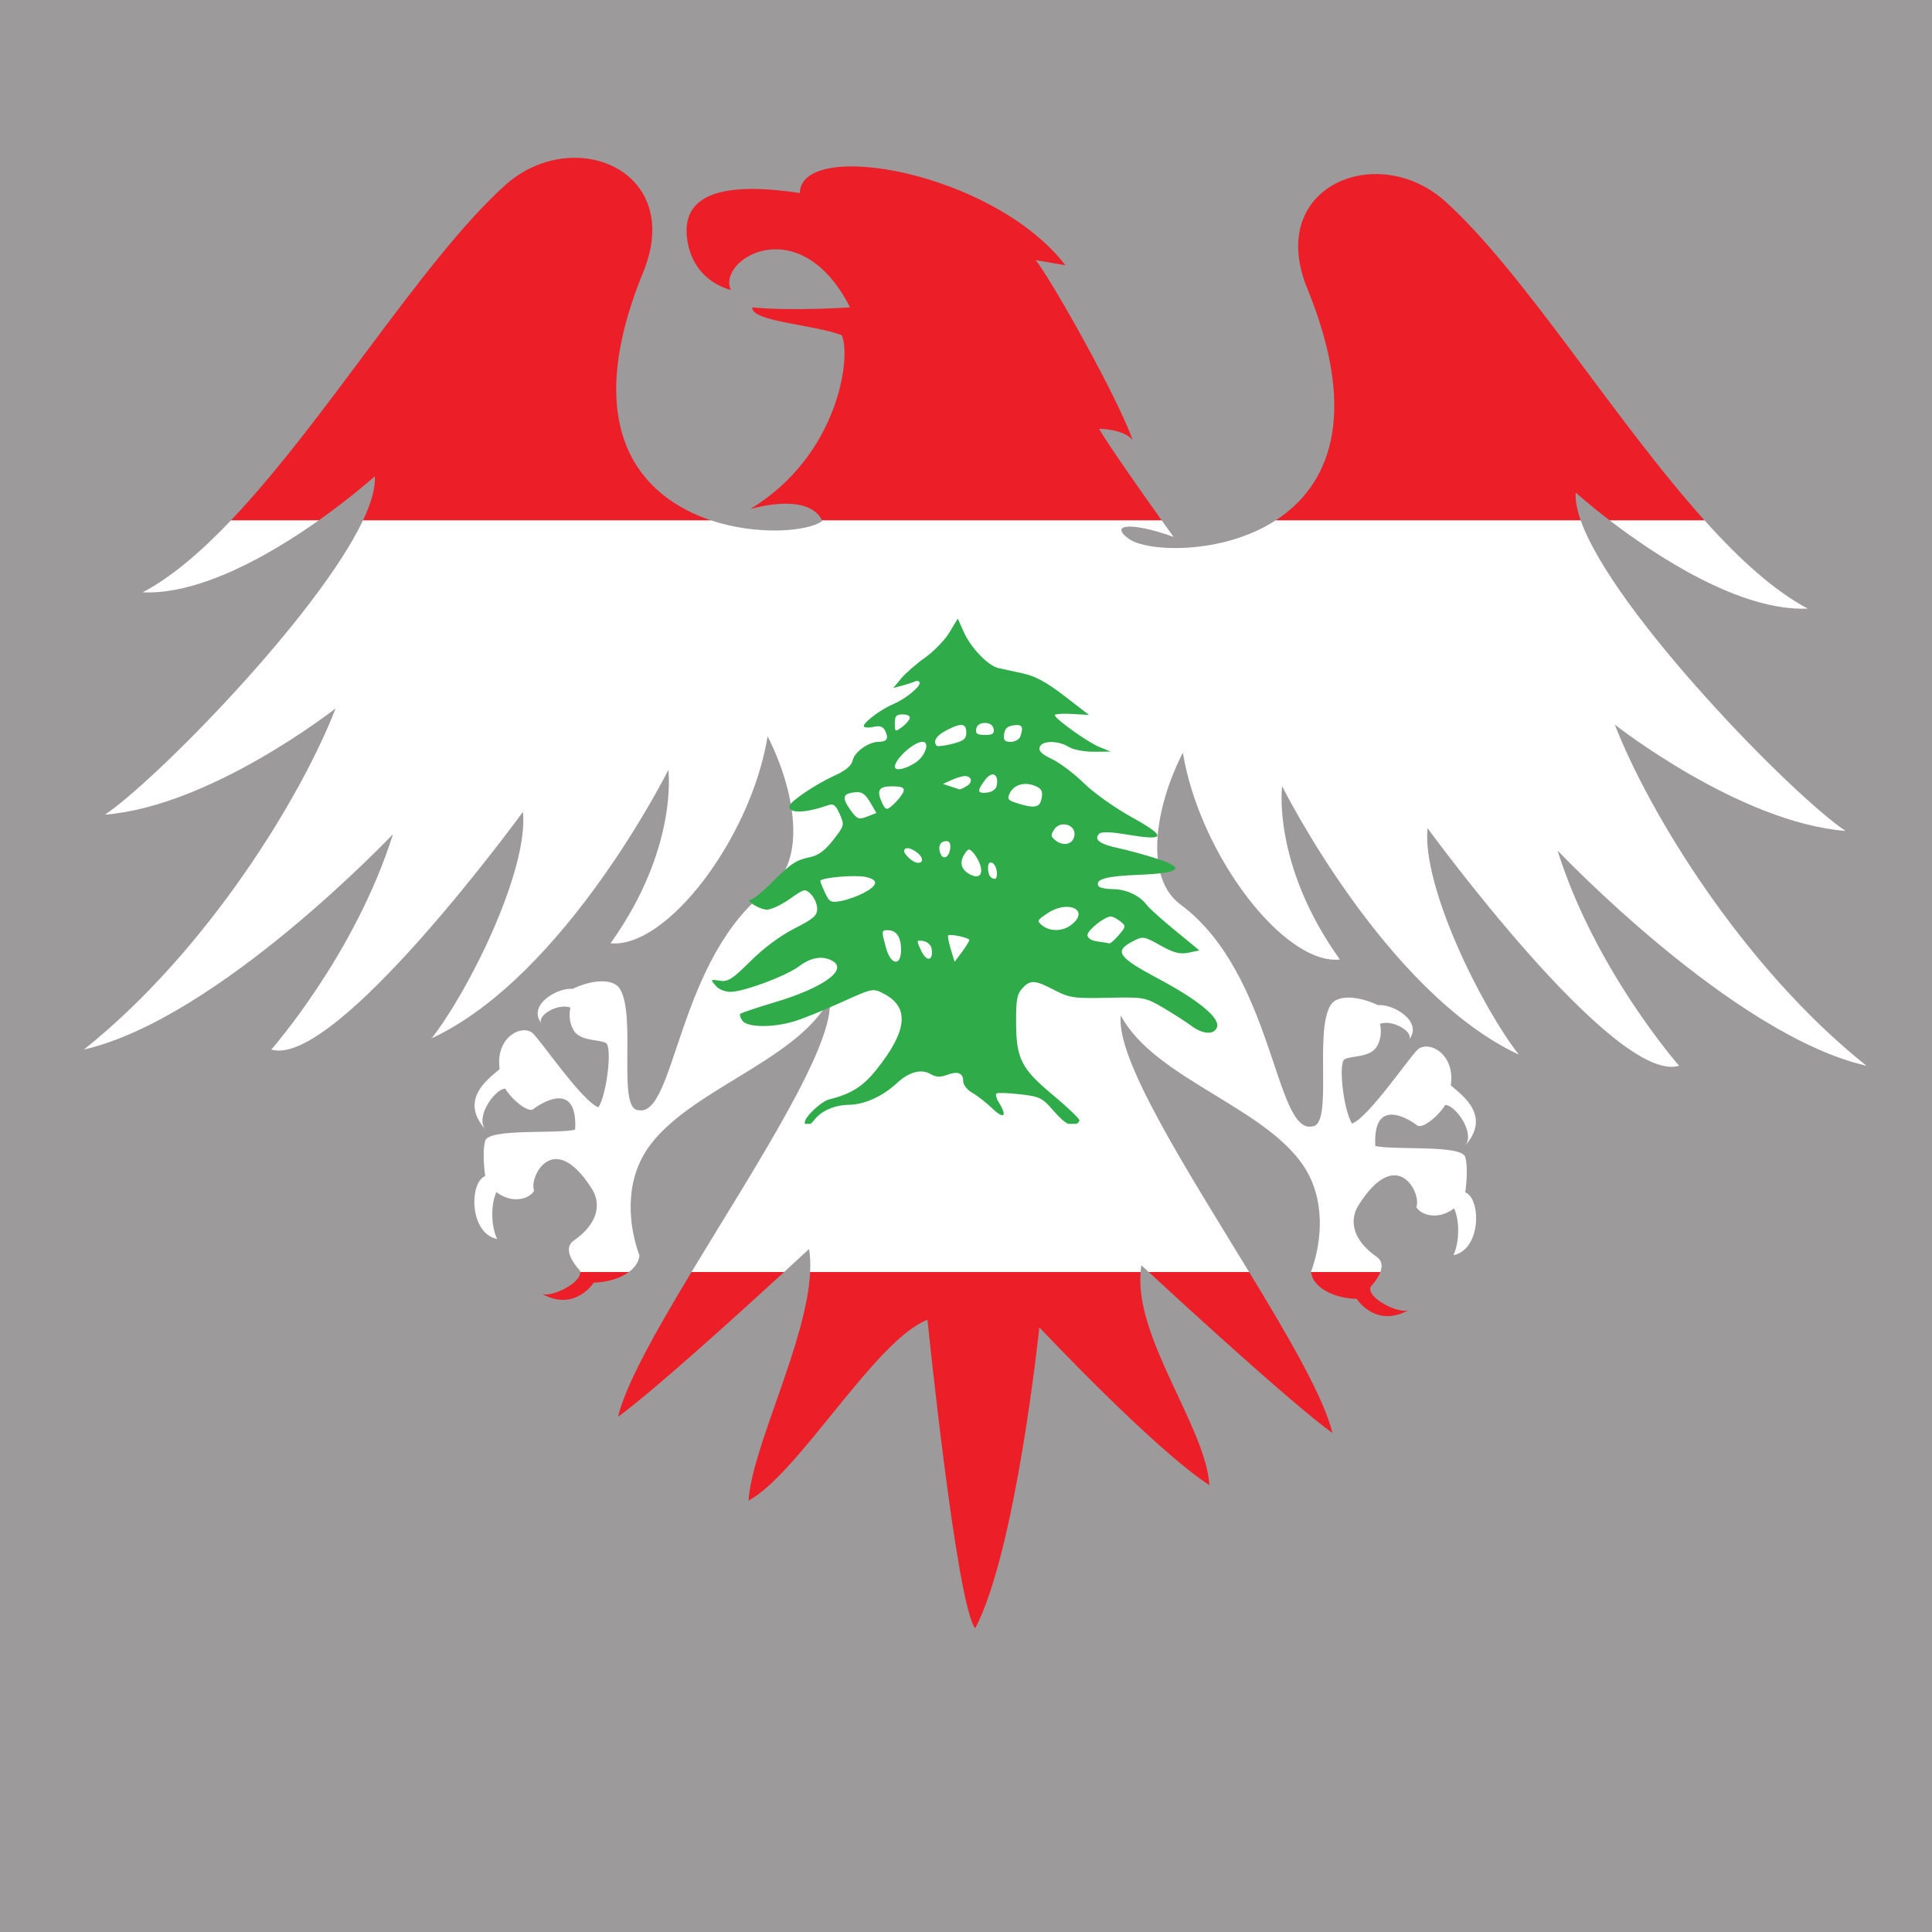
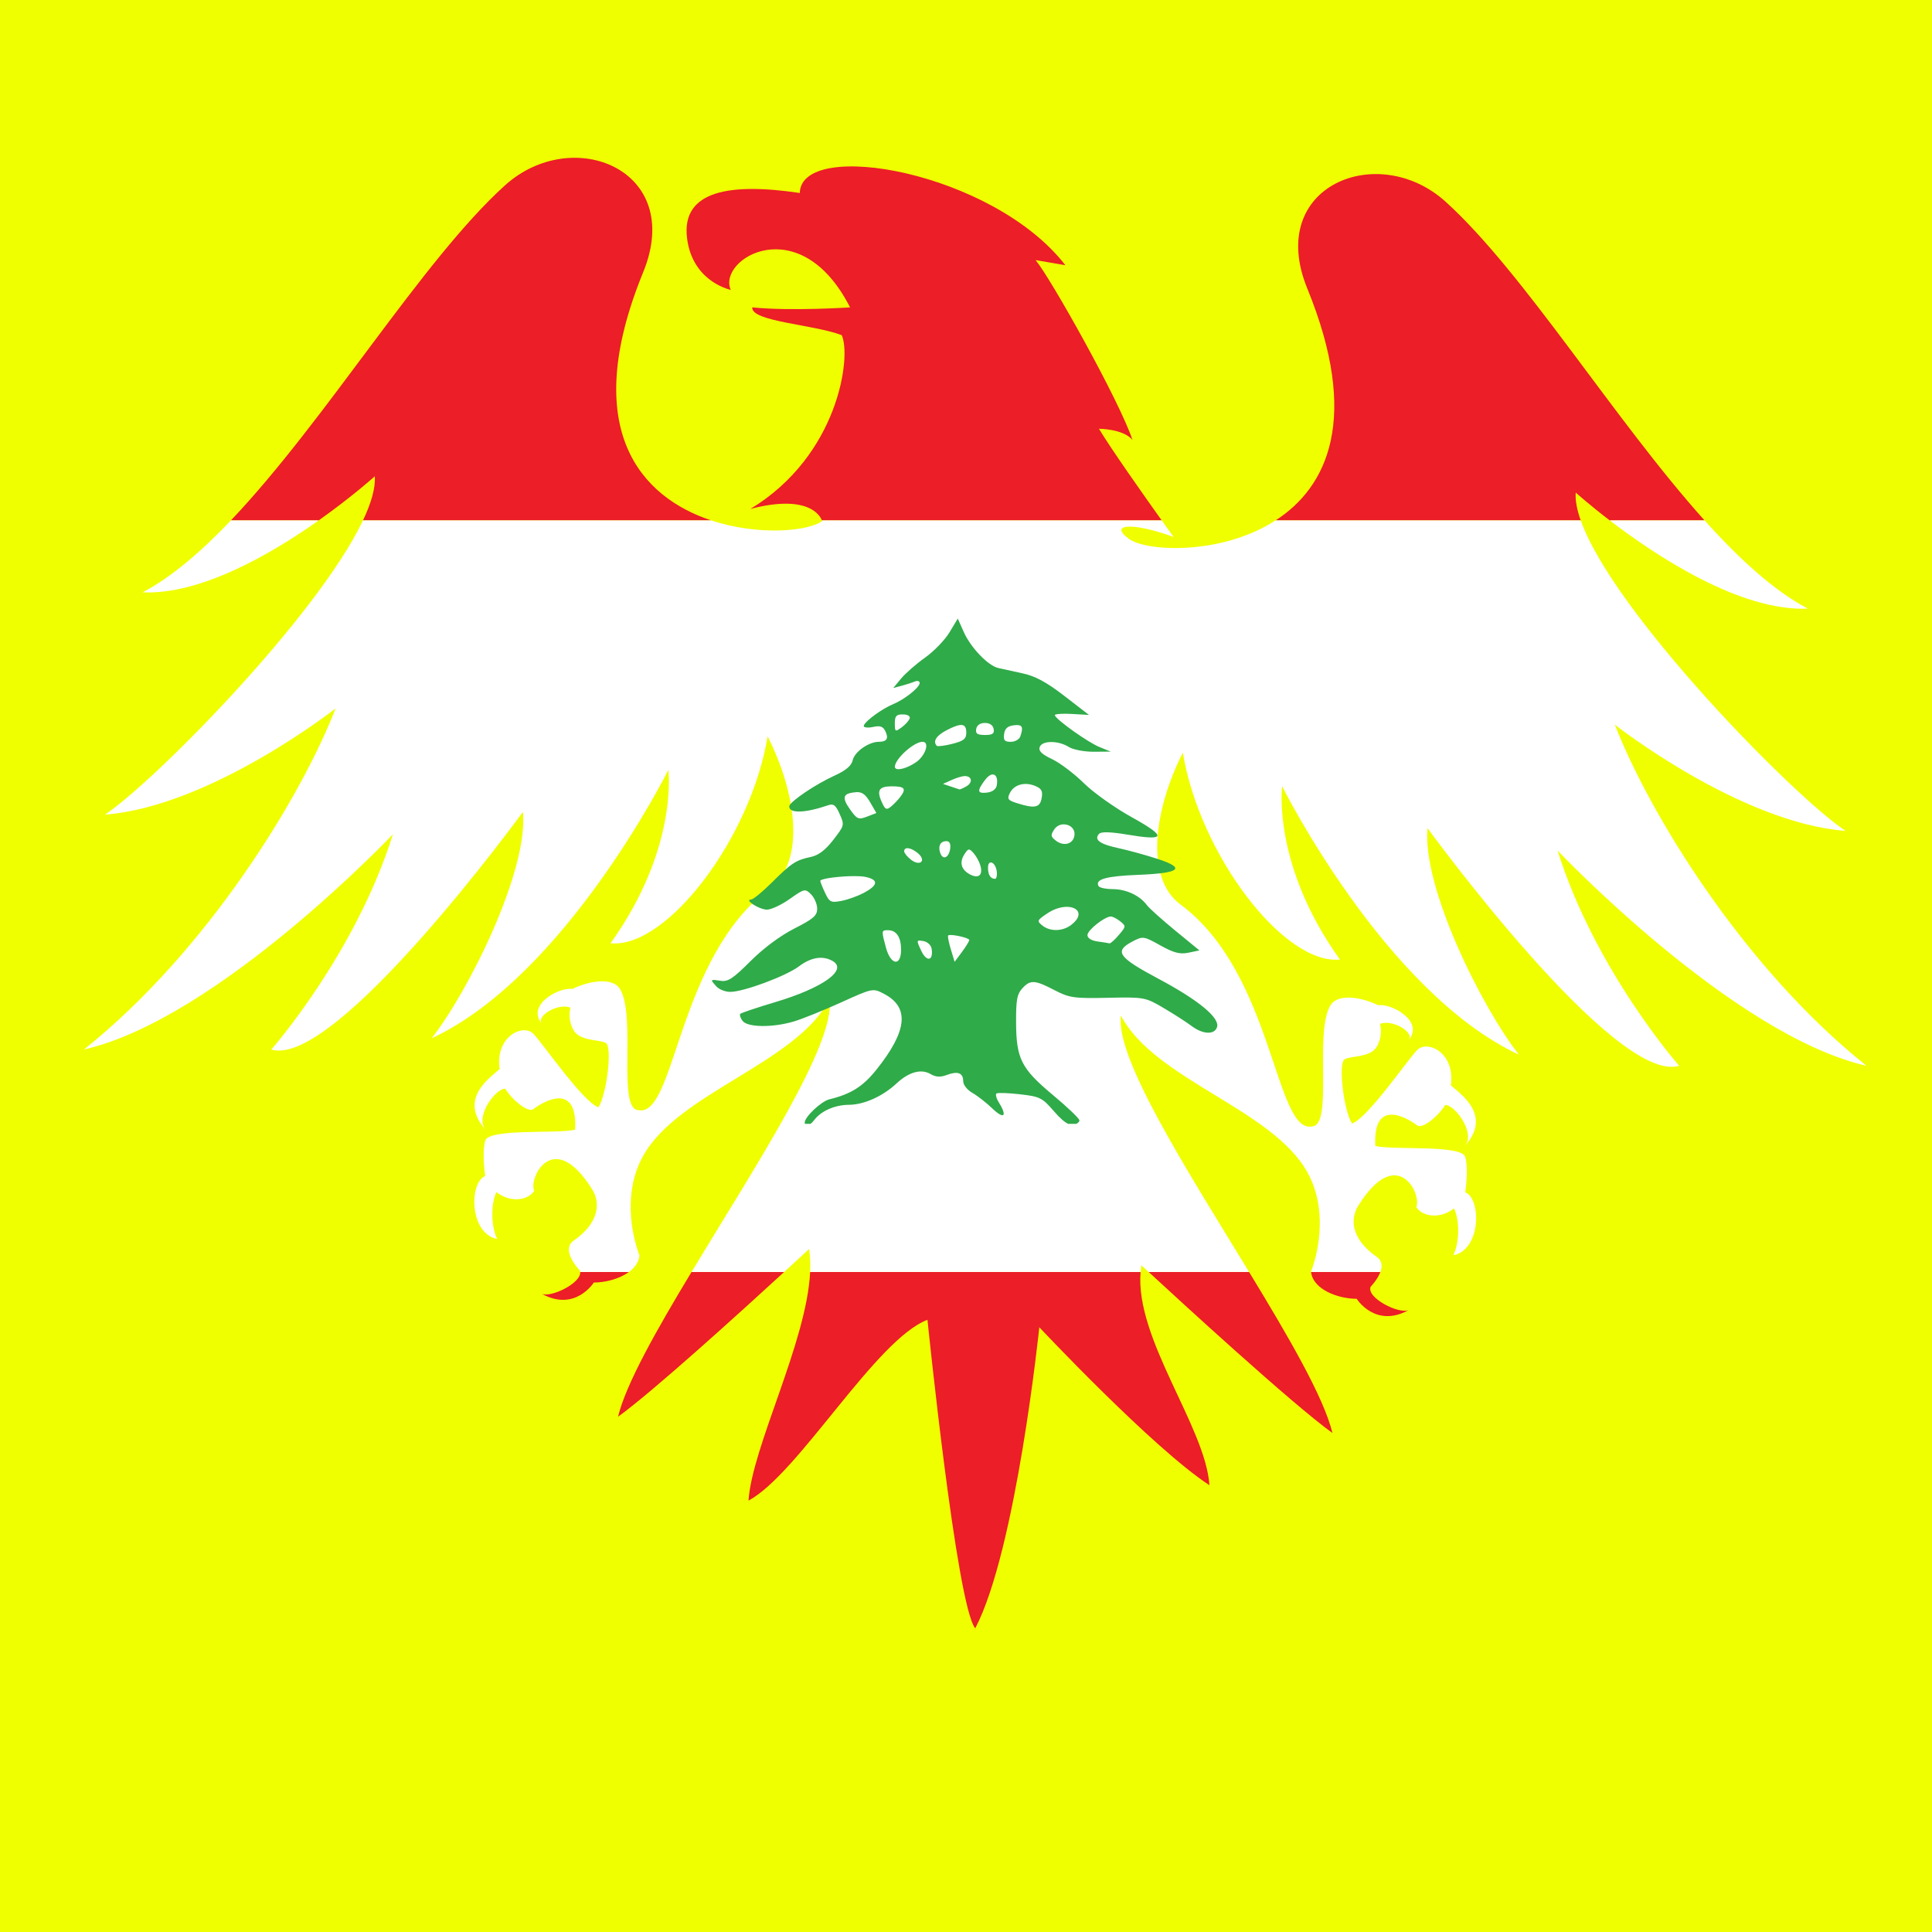
<svg xmlns="http://www.w3.org/2000/svg" version="1.1" id="svg32269" xml:space="preserve" width="800" height="800" viewBox="0 0 800 800">
  <defs id="defs32273">
    <clipPath clipPathUnits="userSpaceOnUse" id="clipPath32285">
      <path d="M 0,600 H 600 V 0 H 0 Z" id="path32283" />
    </clipPath>
  </defs>
  <g id="g32277" transform="matrix(1.333333,0,0,-1.333333,0,800)">
    <g id="g32279">
      <g id="g32281" clip-path="url(#clipPath32285)">
-         <path d="M 600,0 H 0 v 600 h 600 z" style="fill:#9c9a9b;fill-opacity:1;fill-rule:nonzero;stroke:none" id="path32287" />
+         <path d="M 600,0 H 0 v 600 h 600 z" style="fill:#f0ff00;fill-opacity:1;fill-rule:nonzero;stroke:none" id="path32287" />
        <path d="m 191.936,160.018 c 10.716,7.714 38.099,32.574 51.586,44.955 h -28.764 c -10.953,-18.147 -20.352,-34.76 -22.822,-44.955" style="fill:#ec1e27;fill-opacity:1;fill-rule:nonzero;stroke:none" id="path32289" />
        <path d="m 168.201,198.227 c 10.415,-5.791 16.207,3.472 16.207,3.472 3.594,0 7.964,1.115 10.903,3.274 h -15.126 c 0.382,-3.446 -9.219,-8.121 -11.984,-6.746" style="fill:#ec1e27;fill-opacity:1;fill-rule:nonzero;stroke:none" id="path32291" />
        <path d="m 341.293,466.838 c 0,0 7.527,0 10.419,-3.474 -4.056,12.157 -25.474,50.365 -30.102,55.862 l 9.258,-1.591 c -22.572,29.135 -82.057,39.51 -82.493,22.433 -21.416,3.184 -36.758,0.866 -35.023,-13.894 1.53,-12.99 12.236,-15.893 13.602,-16.204 -4.329,9.553 21.413,25.251 37.038,-5.425 0,0 -18.222,-1.237 -30.378,0 -0.435,-4.405 18.958,-5.29 27.787,-8.628 3.04,-6.501 -0.867,-37.33 -28.363,-53.973 18.206,4.751 21.736,-2.284 22.218,-3.565 h 105.527 c -5.533,7.759 -15.766,22.249 -19.49,28.459" style="fill:#ec1e27;fill-opacity:1;fill-rule:nonzero;stroke:none" id="path32293" />
        <path d="m 448.975,537.331 c -21.031,19.051 -56.015,4.917 -42.986,-26.92 16.494,-40.324 6.223,-61.656 -9.849,-72.032 h 94.768 c -1.167,3.296 -1.735,6.22 -1.554,8.645 0,0 4.055,-3.658 10.567,-8.645 h 29.45 c -28.052,31.222 -55.993,76.84 -80.396,98.952" style="fill:#ec1e27;fill-opacity:1;fill-rule:nonzero;stroke:none" id="path32295" />
        <path d="m 199.748,515.465 c 13.025,31.841 -21.958,45.971 -42.984,26.919 C 131.008,519.05 101.313,469.526 71.704,438.379 H 98.96 c 10.404,7.359 17.429,13.694 17.429,13.694 0.267,-3.602 -1.101,-8.293 -3.665,-13.694 h 108.158 c -21.516,7.129 -41.252,27.911 -21.134,77.086" style="fill:#ec1e27;fill-opacity:1;fill-rule:nonzero;stroke:none" id="path32297" />
        <path d="m 413.804,154.963 c -2.701,11.137 -13.664,29.926 -25.89,50.01 h -31.19 c 9.266,-8.561 44.554,-40.994 57.08,-50.01" style="fill:#ec1e27;fill-opacity:1;fill-rule:nonzero;stroke:none" id="path32299" />
        <path d="m 232.454,133.969 c 15.525,8.33 39.513,50.072 55.58,56.15 0,0 9.048,-88.859 14.836,-95.808 12.734,24.312 19.896,93.494 19.896,93.494 0,0 35.314,-37.631 52.833,-49.049 -1.211,18.113 -23.107,45.328 -21.385,66.217 H 251.596 c -1.042,-21.774 -18.028,-54.231 -19.142,-71.004" style="fill:#ec1e27;fill-opacity:1;fill-rule:nonzero;stroke:none" id="path32301" />
        <path d="m 421.331,196.645 c 0,0 5.787,-9.262 16.205,-3.475 -2.891,-1.445 -13.314,3.766 -11.869,7.234 0,0 2.129,2.174 3.017,4.569 h -21.526 c 0.632,-5.461 8.403,-8.328 14.173,-8.328" style="fill:#ec1e27;fill-opacity:1;fill-rule:nonzero;stroke:none" id="path32303" />
        <path d="m 561.421,410.989 c -10.571,5.606 -21.319,15.447 -32.05,27.39 h -29.45 c 14.293,-10.944 40.425,-28.287 61.5,-27.39" style="fill:#ffffff;fill-opacity:1;fill-rule:nonzero;stroke:none" id="path32305" />
        <path d="m 350.553,432.681 c -6.364,4.631 1.159,5.211 13.898,0.578 0,0 -1.462,2.027 -3.668,5.12 H 255.256 c 0.048,-0.124 0.066,-0.196 0.066,-0.196 -4.229,-3.173 -19.75,-4.671 -34.44,0.196 H 112.724 C 98.598,408.633 48.025,357.293 32.59,347.002 c 32.996,2.606 71.64,33.001 71.64,33.001 -10.424,-26.923 -39.509,-75.112 -78.152,-105.94 41.679,9.548 95.952,66.86 95.952,66.86 -11.723,-37.338 -37.772,-66.86 -37.772,-66.86 19.972,-6.079 78.153,73.811 78.153,73.811 1.735,-18.235 -16.791,-55.579 -28.366,-70.337 41.681,19.43 73.517,83.362 73.517,83.362 0,0 3.185,-24.314 -17.948,-53.839 17.372,-1.733 43.565,32.563 48.777,64.256 8.83,-17.366 11.988,-38.841 0.726,-47.181 -28.95,-21.416 -29.283,-71.358 -40.89,-68.899 -6.657,0.293 -0.509,29.248 -5.715,37.67 -2.084,3.367 -8.685,2.864 -14.762,-0.029 -4.34,0.582 -14.37,-5.051 -9.448,-10.842 -2.024,2.319 4.852,6.572 8.867,5.049 0,0 -1.049,-3.58 0.981,-7.053 2.027,-3.472 7.994,-2.783 10.024,-3.941 2.017,-1.16 0.286,-15.922 -2.32,-19.975 -4.916,1.739 -17.361,19.975 -20.262,22.869 -3.177,3.176 -11.865,-0.867 -10.42,-11 -2.895,-2.605 -13.024,-9.263 -4.341,-18.816 -3.471,3.762 2.896,12.736 6.077,12.736 2.321,-3.759 7.233,-7.523 8.684,-6.369 1.45,1.158 13.894,9.842 13.024,-6.367 -5.567,-1.375 -26.845,0.473 -27.93,-3.436 -1.086,-3.908 0,-10.962 0,-10.962 -4.992,-1.956 -4.992,-17.801 3.69,-19.538 -1.95,4.125 -1.95,10.852 -0.218,14.545 5.212,-3.908 10.423,-1.959 11.724,0.432 -1.736,4.123 6.016,19.637 18.02,0.434 2.531,-4.051 2.39,-10.274 -5.716,-15.92 -4.281,-2.979 1.881,-9.262 1.881,-9.262 0.066,-0.16 0.1,-0.322 0.118,-0.488 h 15.126 c 1.797,1.32 3.062,3.031 3.283,5.119 -2.606,6.949 -5.037,19.9 1.154,30.972 10.999,19.682 47.473,28.657 57.891,48.627 1.865,-13.984 -23.055,-51.867 -42.881,-84.718 h 28.764 c 4.725,4.336 7.749,7.146 7.749,7.146 0.363,-2.207 0.445,-4.607 0.325,-7.146 h 102.618 c 0.057,0.705 0.14,1.4 0.253,2.09 0,0 0.817,-0.76 2.257,-2.09 h 31.19 c -19.231,31.593 -41.586,66.392 -39.815,79.666 10.422,-19.973 46.891,-28.948 57.89,-48.629 6.187,-11.078 3.763,-24.028 1.157,-30.977 10e-4,-0.019 0.009,-0.039 0.012,-0.06 h 21.526 c 0.621,1.679 0.633,3.466 -1.13,4.693 -8.11,5.65 -8.253,11.867 -5.719,15.924 12.006,19.201 19.753,3.691 18.018,-0.434 1.299,-2.388 6.516,-4.343 11.722,-0.435 1.737,-3.692 1.737,-10.418 -0.218,-14.543 8.683,1.734 8.683,17.584 3.691,19.539 0,0 1.085,7.054 0,10.961 -1.081,3.908 -22.358,2.062 -27.93,3.431 -0.866,16.211 11.578,7.53 13.029,6.371 1.446,-1.15 6.363,2.606 8.678,6.37 3.186,0 9.554,-8.975 6.081,-12.741 8.684,9.553 -1.449,16.215 -4.341,18.821 1.446,10.127 -7.246,14.177 -10.418,10.998 -2.901,-2.901 -15.345,-21.133 -20.262,-22.867 -2.612,4.054 -4.343,18.808 -2.316,19.966 2.022,1.162 7.997,0.477 10.018,3.952 2.03,3.472 0.976,7.054 0.976,7.054 4.017,1.52 10.899,-2.734 8.876,-5.053 4.917,5.791 -5.11,11.424 -9.453,10.84 -6.076,2.899 -12.676,3.399 -14.764,0.028 -5.206,-8.42 0.942,-37.373 -5.716,-37.664 -11.597,-2.461 -11.94,47.48 -40.884,68.901 -11.267,8.334 -8.103,29.813 0.725,47.182 5.212,-31.696 31.406,-66 48.77,-64.263 -21.13,29.53 -17.945,53.843 -17.945,53.843 0,0 31.842,-63.937 73.522,-83.367 -11.577,14.764 -30.106,52.104 -28.365,70.34 0,0 58.174,-79.89 78.151,-73.81 0,0 -26.053,29.523 -37.773,66.863 0,0 54.27,-57.314 95.948,-66.863 -38.636,30.824 -67.728,79.025 -78.152,105.941 0,0 38.644,-30.394 71.646,-32.997 -16.35,10.895 -72.131,67.859 -82.241,96.425 H 396.14 c -16.911,-10.917 -40.244,-9.704 -45.587,-5.698" style="fill:#ffffff;fill-opacity:1;fill-rule:nonzero;stroke:none" id="path32307" />
        <path d="m 44.313,416.038 c 18.045,-0.765 39.792,11.833 54.647,22.341 H 71.704 C 62.525,428.724 53.355,420.833 44.313,416.038" style="fill:#ffffff;fill-opacity:1;fill-rule:nonzero;stroke:none" id="path32309" />
        <path d="m 285.391,307.888 c 0.285,0.029 0.732,-0.047 1.352,-0.143 1.24,-0.196 2.381,-1.227 2.572,-2.327 0.231,-1.338 0.103,-2.27 -0.221,-2.757 -0.026,-0.036 -0.065,-0.091 -0.093,-0.122 -0.032,-0.035 -0.076,-0.074 -0.111,-0.102 -0.014,-0.011 -0.042,-0.031 -0.055,-0.041 -0.065,-0.041 -0.15,-0.082 -0.223,-0.102 -0.032,-0.008 -0.079,-0.017 -0.111,-0.021 -0.056,-0.004 -0.128,-0.006 -0.186,0 -0.643,0.082 -1.476,0.881 -2.202,2.431 -0.838,1.785 -1.222,2.63 -1.074,2.98 0.012,0.024 0.036,0.062 0.055,0.081 0.064,0.064 0.161,0.11 0.297,0.123 m 9.683,1.735 c 1.576,0.049 5.391,-0.83 5.889,-1.43 10e-4,-0.002 0.015,-0.016 0.018,-0.02 0.001,-0.004 0.016,-0.017 0.018,-0.02 10e-4,-0.003 -0.002,-0.018 0,-0.02 10e-4,-0.004 0.019,-0.018 0.019,-0.021 v -0.02 -0.021 -0.02 c -0.049,-0.407 -1.07,-2.063 -2.295,-3.717 l -2.259,-3.041 -1.186,3.919 c -0.585,1.955 -0.946,3.716 -0.871,4.165 0.001,0.004 0,0.018 0,0.022 0.002,0.006 0.017,0.015 0.019,0.019 0.001,0.003 0,0.019 0,0.021 0.002,0.004 0.015,0.017 0.018,0.019 0.005,0.006 0.013,0.017 0.019,0.022 0.004,0.003 0.016,0.018 0.018,0.02 0.004,0.002 0.015,-0.002 0.019,0 0.003,0.002 0.015,0.019 0.019,0.021 0.006,0.004 0.029,0.018 0.037,0.02 0.117,0.045 0.298,0.075 0.518,0.082 m -19.905,1.49 c 0.177,0.011 0.388,0 0.611,0 2.616,0 4.056,-2.152 4.056,-6.064 0,-5.255 -3.205,-4.834 -4.685,0.614 -1.289,4.742 -1.418,5.37 0.018,5.45 m 69.64,4.247 c 0.066,0.007 0.14,0 0.203,0 0.561,0.002 1.859,-0.66 2.888,-1.49 1.835,-1.48 1.829,-1.579 -0.462,-4.267 -1.186,-1.394 -2.396,-2.484 -2.816,-2.573 h -0.018 -0.018 -0.02 -0.017 c -0.306,0.094 -1.979,0.356 -3.702,0.593 -1.919,0.261 -3.13,1.035 -3.13,1.98 0,0.041 0.011,0.097 0.019,0.142 0.303,1.59 5.052,5.367 7.073,5.615 m -13.85,3 c 3.801,0.168 5.853,-2.402 1.722,-5.593 -2.659,-2.053 -6.562,-2.136 -8.982,-0.184 -1.741,1.404 -1.651,1.604 1.52,3.736 2.004,1.348 4.042,1.967 5.74,2.041 m -65.657,9.555 c 1.417,0.002 2.661,-0.077 3.479,-0.246 1.353,-0.28 2.251,-0.666 2.685,-1.123 0.092,-0.099 0.174,-0.219 0.222,-0.326 0.023,-0.054 0.043,-0.128 0.056,-0.183 0.022,-0.114 0.021,-0.248 0,-0.369 -0.162,-0.828 -1.35,-1.838 -3.556,-3 -1.827,-0.963 -4.921,-2.076 -6.887,-2.45 -3.265,-0.622 -3.713,-0.39 -5.073,2.51 -0.807,1.721 -1.46,3.358 -1.482,3.676 v 0.02 c 0.002,0.008 -0.003,0.034 0,0.04 0.002,0.005 0.017,0.017 0.019,0.022 0.004,0.007 0.012,0.031 0.017,0.04 0.005,0.005 0.016,0.016 0.019,0.02 0.682,0.706 6.338,1.364 10.501,1.369 m 42.326,4.247 c 0.714,0.096 1.685,-0.974 1.926,-2.778 0.139,-1.052 -0.005,-1.949 -0.334,-2.224 -0.002,-0.004 -0.015,-0.02 -0.019,-0.021 -0.009,-0.008 -0.026,-0.015 -0.036,-0.02 -0.014,-0.008 -0.042,-0.016 -0.055,-0.022 -0.005,-10e-4 -0.016,-0.018 -0.018,-0.019 -0.005,-10e-4 -0.017,0.001 -0.02,0 -0.007,-0.002 -0.03,0.001 -0.037,0 h -0.018 -0.019 c -1.378,0 -2.166,1.241 -2.166,3.45 0,1.055 0.353,1.572 0.796,1.634 m -6.74,4 c 0.377,0.033 0.768,-0.336 1.426,-1.061 0.825,-0.911 1.795,-2.654 2.148,-3.88 0.847,-2.945 -0.491,-4.175 -3.111,-2.837 -2.812,1.436 -3.497,3.708 -1.871,6.267 0.622,0.976 1.006,1.476 1.408,1.511 m -19.313,0.409 c 0.818,0.11 2.158,-0.433 3.499,-1.552 0.914,-0.761 1.292,-1.499 1.279,-2.043 -0.002,-0.049 -0.009,-0.115 -0.019,-0.162 -0.005,-0.029 -0.009,-0.074 -0.018,-0.102 -0.008,-0.022 -0.029,-0.06 -0.037,-0.083 -0.013,-0.03 -0.04,-0.072 -0.055,-0.101 -0.006,-0.009 -0.012,-0.031 -0.019,-0.04 -0.007,-0.009 -0.031,-0.032 -0.037,-0.042 -0.03,-0.038 -0.074,-0.088 -0.11,-0.122 -0.011,-0.008 -0.03,-0.033 -0.038,-0.04 -0.558,-0.433 -1.741,-0.33 -3.092,0.714 -1.117,0.863 -2.046,1.991 -2.13,2.571 -10e-4,0.011 0.002,0.032 0,0.042 v 0.041 c 0,0.553 0.289,0.851 0.777,0.919 m 12.148,2.204 c 0.071,0.005 0.147,0 0.221,0 0.163,0 0.315,-0.034 0.445,-0.082 0.081,-0.031 0.173,-0.072 0.241,-0.122 0.018,-0.015 0.057,-0.045 0.073,-0.062 0.011,-0.008 0.029,-0.031 0.038,-0.041 0.008,-0.009 0.028,-0.031 0.036,-0.04 0.009,-0.01 0.031,-0.031 0.037,-0.042 0.295,-0.379 0.398,-1.026 0.279,-1.918 -0.383,-2.864 -2.28,-3.705 -3.093,-1.367 -0.726,2.086 -0.02,3.562 1.723,3.674 m 36.346,5.206 c 1.926,0.155 3.893,-1.201 3.611,-3.39 -0.359,-2.778 -3.394,-3.582 -5.889,-1.572 -1.489,1.202 -1.543,1.647 -0.388,3.391 0.661,0.997 1.658,1.489 2.666,1.571 m -64.028,10.023 c 1.734,0.047 2.803,-0.772 4.185,-3.144 l 1.945,-3.348 -2.909,-1.122 c -2.653,-1.02 -3.099,-0.828 -5.295,2.267 -1.383,1.949 -1.914,3.242 -1.536,4.061 0.034,0.073 0.08,0.159 0.129,0.225 0.012,0.015 0.042,0.045 0.056,0.06 0.013,0.016 0.04,0.047 0.055,0.062 0.496,0.497 1.495,0.767 3.018,0.897 0.123,0.012 0.235,0.039 0.352,0.042 m 10.702,1.797 h 0.186 c 4.064,0 4.626,-0.707 2.648,-3.307 -0.663,-0.872 -1.924,-2.2 -2.815,-2.941 -1.363,-1.131 -1.781,-1.011 -2.649,0.777 -1.032,2.128 -1.353,3.526 -0.85,4.369 0.464,0.751 1.606,1.083 3.48,1.102 m 41.439,0.735 c 1.051,0.055 2.189,-0.149 3.296,-0.613 2.009,-0.842 2.4,-1.573 2.018,-3.777 -0.518,-2.992 -2.154,-3.328 -7.739,-1.551 -2.745,0.873 -3.028,1.293 -2.148,3.103 0.837,1.727 2.567,2.731 4.573,2.838 m -18.719,2.449 c 0.054,0.005 0.101,0 0.147,0 2.224,0 2.584,-1.958 0.574,-3.144 -0.926,-0.547 -1.828,-0.956 -2.129,-1 -0.01,-0.001 -0.029,-0.02 -0.036,-0.02 -0.008,0 -0.033,0.019 -0.038,0.02 -0.168,0.059 -1.395,0.453 -2.721,0.899 l -2.408,0.816 2.722,1.226 c 1.4,0.625 3.081,1.14 3.889,1.203 m 8.683,0.49 c 1.107,0.134 1.81,-1.08 1.426,-3.308 -0.215,-1.239 -1.321,-2.094 -2.98,-2.306 -1.271,-0.16 -2.054,-0.105 -2.353,0.245 -0.003,0.004 -0.016,0.018 -0.018,0.02 -0.013,0.018 -0.027,0.042 -0.038,0.062 -0.003,0.008 -0.015,0.033 -0.018,0.041 -0.002,0.004 -0.017,0.016 -0.018,0.021 -0.009,0.02 -0.011,0.058 -0.019,0.081 -0.148,0.593 0.463,1.699 1.814,3.492 0.785,1.035 1.562,1.575 2.204,1.652 m -21.83,10.146 c 0.067,0.005 0.141,0 0.204,0 2.324,0 0.874,-4.382 -2.111,-6.39 -2.659,-1.786 -5.485,-2.554 -6.277,-1.857 -0.003,0.003 -0.015,0.017 -0.018,0.02 -0.051,0.052 -0.1,0.118 -0.13,0.185 -0.004,0.007 -0.014,0.031 -0.019,0.041 -0.006,0.013 -0.015,0.046 -0.019,0.06 -0.002,0.01 -0.016,0.03 -0.017,0.041 -0.004,0.016 0.001,0.045 0,0.062 -0.004,0.026 -0.019,0.073 -0.019,0.101 v 0.021 c 0.065,2.394 5.66,7.48 8.406,7.716 m 29.33,5.206 c 1.916,0.063 2.157,-0.842 1.221,-3.532 -0.321,-0.925 -1.656,-1.674 -2.964,-1.674 -1.91,0 -2.32,0.462 -2.072,2.389 0.22,1.714 1.062,2.495 2.963,2.736 0.314,0.039 0.597,0.073 0.852,0.081 m -17.387,0.02 c 1.307,0.102 1.833,-0.671 1.833,-2.326 0,-1.993 -0.763,-2.614 -4.352,-3.532 -2.263,-0.579 -4.34,-0.846 -4.776,-0.634 -0.011,0.006 -0.029,0.015 -0.038,0.021 -0.002,0.002 -0.016,0.019 -0.018,0.02 -1.243,1.37 -0.152,3.128 2.945,4.757 1.992,1.047 3.42,1.618 4.406,1.694 m 7.554,0.633 c 0.024,10e-4 0.033,0 0.055,0 1.506,0 2.518,-0.703 2.723,-1.878 0.255,-1.454 -0.35,-1.857 -2.723,-1.857 -1.333,0 -2.106,0.138 -2.479,0.51 -0.28,0.289 -0.333,0.722 -0.223,1.347 0.202,1.156 1.181,1.857 2.647,1.878 m -25.792,2.654 c 0.116,0.004 0.243,0 0.37,0 0.985,0 1.702,-0.239 1.999,-0.613 0.006,-0.007 0.031,-0.031 0.038,-0.04 0.007,-0.009 0.012,-0.032 0.019,-0.041 0.03,-0.054 0.058,-0.124 0.074,-0.184 0.002,-0.014 0.015,-0.046 0.018,-0.061 0.002,-0.021 -10e-4,-0.06 0,-0.081 0,-0.016 0.001,-0.045 0,-0.062 -0.003,-0.027 -0.013,-0.074 -0.018,-0.101 -0.004,-0.018 -0.014,-0.045 -0.019,-0.062 -0.206,-0.681 -1.317,-1.923 -2.481,-2.776 -0.891,-0.653 -1.422,-1.007 -1.722,-0.96 -0.021,0.004 -0.056,0.012 -0.075,0.02 -0.007,0.005 -0.028,0.015 -0.036,0.021 -0.017,0.013 -0.042,0.045 -0.056,0.061 -0.202,0.246 -0.241,0.91 -0.241,2.083 0,2.146 0.395,2.733 2.13,2.796 m 17.423,29.765 -2.574,-4.287 c -1.415,-2.359 -4.845,-5.898 -7.61,-7.86 -2.766,-1.961 -6.098,-4.882 -7.424,-6.492 l -2.426,-2.919 2.573,0.675 c 1.411,0.371 3.246,0.968 4.092,1.325 0.845,0.358 1.537,0.159 1.537,-0.448 0,-0.017 10e-4,-0.044 0,-0.062 -0.003,-0.034 -0.01,-0.085 -0.018,-0.122 -0.372,-1.512 -4.79,-4.978 -8.295,-6.43 -3.355,-1.392 -8.329,-5.022 -8.981,-6.472 -0.015,-0.036 -0.027,-0.09 -0.036,-0.122 -0.006,-0.017 -0.016,-0.046 -0.018,-0.062 -0.004,-0.016 0,-0.046 0,-0.061 -0.001,-0.005 0,-0.016 0,-0.021 0,-0.004 -0.001,-0.016 0,-0.02 0,-0.004 -0.001,-0.017 0,-0.02 0,-0.005 -0.002,-0.018 0,-0.021 0.003,-0.014 0.011,-0.047 0.018,-0.061 0.004,-0.011 0.012,-0.031 0.018,-0.041 0.002,-0.003 0.016,-0.018 0.018,-0.021 0.006,-0.006 0.013,-0.014 0.019,-0.02 0.004,-0.003 0.017,-0.017 0.017,-0.02 0.014,-0.012 0.042,-0.03 0.056,-0.041 0.394,-0.275 1.474,-0.316 2.723,-0.041 2.188,0.483 3.092,0.183 3.814,-1.306 1.106,-2.279 0.472,-3.308 -2.073,-3.308 -3.079,0 -7.462,-3.091 -8.056,-5.695 -0.396,-1.746 -2.076,-3.171 -5.683,-4.818 -5.89,-2.691 -13.489,-7.83 -14.018,-9.411 -0.012,-0.044 -0.016,-0.105 -0.017,-0.144 0,-2.241 4.96,-2.085 12.146,0.389 1.61,0.555 2.321,-0.011 3.536,-2.777 1.504,-3.424 1.482,-3.507 -2.016,-8.023 -2.445,-3.153 -4.593,-4.778 -6.927,-5.267 -4.649,-0.972 -6.095,-1.917 -12.127,-7.941 -2.888,-2.883 -5.786,-5.268 -6.444,-5.288 -0.258,-0.008 -0.429,-0.046 -0.519,-0.122 -0.003,-0.002 -0.016,-0.018 -0.019,-0.021 -10e-4,-0.003 -0.015,-0.016 -0.018,-0.019 -0.002,-0.004 -0.017,-0.018 -0.018,-0.021 -0.002,-0.004 0.001,-0.017 0,-0.02 -0.002,-0.003 -0.018,-0.018 -0.019,-0.021 0,-0.004 10e-4,-0.017 0,-0.02 0,-0.004 10e-4,-0.017 0,-0.021 v -0.02 -0.041 c 10e-4,-0.004 0,-0.017 0,-0.021 0.004,-0.016 0.013,-0.044 0.019,-0.06 0.003,-0.009 0.014,-0.032 0.018,-0.041 0.005,-0.009 0.014,-0.031 0.018,-0.041 0.486,-0.893 3.671,-2.655 5.462,-2.655 1.313,0 4.508,1.5 7.093,3.329 4.535,3.208 4.759,3.256 6.591,1.428 1.044,-1.042 1.907,-3.061 1.907,-4.47 0,-2.151 -1.155,-3.132 -7.109,-6.165 -4.406,-2.246 -9.582,-6.103 -13.629,-10.147 -5.44,-5.434 -6.982,-6.438 -9.295,-6.063 -1.46,0.236 -2.276,0.334 -2.536,0.184 -0.009,-0.006 -0.03,-0.014 -0.037,-0.02 -0.003,-0.004 -0.016,-0.017 -0.019,-0.021 -0.002,-0.002 -0.016,-0.016 -0.019,-0.02 -0.009,-0.019 -0.016,-0.058 -0.018,-0.082 -0.002,-0.279 0.49,-0.848 1.37,-1.816 0.835,-0.92 2.769,-1.674 4.296,-1.674 4.166,0 17.33,4.906 21.387,7.96 3.764,2.836 7.427,3.383 10.461,1.592 4.695,-2.769 -3.156,-8.349 -17.943,-12.757 -5.439,-1.623 -10.152,-3.201 -10.757,-3.594 -0.009,-0.006 -0.031,-0.014 -0.038,-0.021 -0.001,-0.002 -0.015,-0.016 -0.018,-0.02 -0.002,-0.002 -0.017,-0.018 -0.019,-0.021 -0.002,-0.002 0.002,-0.016 0,-0.02 -0.211,-0.35 0.101,-1.273 0.741,-2.123 1.545,-2.051 9.313,-2.15 15.942,-0.184 2.653,0.787 9.261,3.461 14.684,5.92 9.835,4.463 9.873,4.455 13.312,2.655 7.996,-4.184 7.258,-11.504 -2.351,-23.538 -4.185,-5.242 -7.898,-7.578 -14.645,-9.228 -2.499,-0.609 -7.629,-5.445 -7.629,-7.186 0,-0.171 0.033,-0.308 0.073,-0.429 h 1.722 c 0.379,0.277 0.765,0.674 1.149,1.185 2.127,2.826 6.416,4.711 10.757,4.735 4.716,0.027 10.493,2.617 14.832,6.656 3.812,3.549 7.641,4.605 10.536,2.898 1.602,-0.945 3.061,-1.041 4.999,-0.304 3.445,1.304 5.148,0.673 5.148,-1.901 0,-1.156 1.212,-2.709 2.868,-3.654 1.585,-0.902 4.413,-3.115 6.277,-4.92 1.42,-1.375 2.456,-2.002 3.001,-2 0.02,0 0.054,-0.002 0.074,0 0.013,0.002 0.042,-0.004 0.054,0 0.01,0.004 0.029,0.018 0.039,0.022 0.006,0.001 0.029,0.015 0.036,0.019 0.024,0.012 0.054,0.025 0.075,0.041 0.002,0.004 0.014,0.018 0.017,0.022 l 0.02,0.019 c 0.003,0.002 0.015,0.018 0.018,0.022 0.002,0.002 0.016,0.015 0.018,0.019 0.008,0.01 0.013,0.027 0.019,0.039 0.004,0.01 0.015,0.033 0.019,0.041 0.002,0.01 0.015,0.033 0.018,0.041 l 0.019,0.063 c 0.004,0.021 -0.004,0.058 0,0.082 0.056,0.603 -0.414,1.82 -1.501,3.531 -0.638,1.006 -0.964,2.008 -0.87,2.51 0.006,0.025 0.013,0.06 0.019,0.082 0.003,0.008 0.015,0.033 0.018,0.041 0.003,0.004 -0.002,0.017 0,0.019 0.003,0.004 0.017,0.018 0.018,0.022 0.012,0.017 0.026,0.047 0.039,0.062 0.002,0.002 0.014,0.016 0.016,0.02 0.01,0.008 0.029,0.013 0.038,0.021 0.003,0 0.016,0.018 0.019,0.02 0.008,0.004 0.027,0.015 0.038,0.019 0.601,0.235 3.788,0.116 7.276,-0.287 6.134,-0.701 6.878,-1.07 10.499,-5.265 1.788,-2.071 3.254,-3.373 4.443,-3.92 h 2.463 c 0.525,0.236 0.894,0.58 0.981,0.918 0.002,0.009 0.017,0.033 0.019,0.041 0.003,0.013 -10e-4,0.049 0,0.062 0.001,0.008 0,0.033 0,0.041 0,0.01 0.001,0.031 0,0.041 0,0.002 0.001,0.018 0,0.02 -10e-4,0.006 0.001,0.015 0,0.021 -0.211,0.705 -3.844,4.16 -8.202,7.797 -9.909,8.268 -11.427,11.291 -11.462,22.742 -0.022,6.85 0.303,8.604 1.907,10.371 2.498,2.754 3.869,2.686 9.999,-0.509 4.629,-2.414 6.067,-2.618 16.589,-2.389 11.302,0.244 11.633,0.174 17.313,-3.164 3.184,-1.871 7.074,-4.377 8.666,-5.572 3.514,-2.643 7.082,-2.828 7.925,-0.411 0.994,2.858 -5.686,8.401 -18.238,15.086 -12.483,6.651 -13.79,8.511 -8.036,11.535 3.271,1.721 3.499,1.689 8.683,-1.204 4.156,-2.318 6.058,-2.816 8.722,-2.266 l 3.406,0.714 -7.499,6.146 c -4.123,3.379 -8.111,6.964 -8.869,7.981 -2.189,2.946 -6.425,4.9 -10.591,4.9 -1.952,0 -3.775,0.376 -4.277,0.836 -0.016,0.017 -0.042,0.046 -0.056,0.063 -0.003,0.003 -0.014,0.016 -0.018,0.02 -0.005,0.008 -0.015,0.033 -0.019,0.04 -1.171,2.091 2.359,3.084 12.202,3.472 13.264,0.522 15.088,2.068 5.944,5.021 -3.651,1.18 -9.123,2.672 -12.165,3.328 -3.709,0.799 -5.765,1.669 -6.277,2.674 -0.056,0.115 -0.093,0.25 -0.111,0.368 -0.011,0.088 -0.011,0.195 0,0.285 0.046,0.343 0.248,0.703 0.594,1.083 0.621,0.687 3.597,0.608 8.664,-0.245 5.678,-0.959 8.789,-1.174 9.35,-0.51 0.586,0.762 -2.032,2.659 -7.813,5.859 -5.268,2.914 -11.916,7.629 -14.943,10.615 -3,2.958 -7.456,6.322 -9.887,7.47 -3.208,1.518 -4.247,2.546 -3.832,3.737 0.721,2.077 5.771,2.099 9.034,0.041 1.326,-0.837 4.804,-1.511 7.723,-1.49 l 5.313,0.041 -3.518,1.429 c -3.514,1.425 -13.073,8.224 -13.812,9.758 -0.015,0.03 -0.031,0.076 -0.038,0.102 -0.002,0.01 10e-4,0.032 0,0.04 v 0.021 c 10e-4,0.004 -0.001,0.018 0,0.021 0.002,0.003 0.017,0.017 0.017,0.02 0.006,0.006 0.015,0.015 0.021,0.02 0.001,0.003 0.015,0.018 0.018,0.021 0.391,0.289 2.593,0.412 5.239,0.265 l 5.314,-0.306 -7.646,5.9 c -5.612,4.323 -9.069,6.184 -13.017,7.023 -2.959,0.627 -6.35,1.376 -7.536,1.653 -3.171,0.745 -8.497,6.296 -10.666,11.126 z" style="fill:#2fab49;fill-opacity:1;fill-rule:nonzero;stroke:none" id="path32311" />
      </g>
    </g>
  </g>
</svg>
